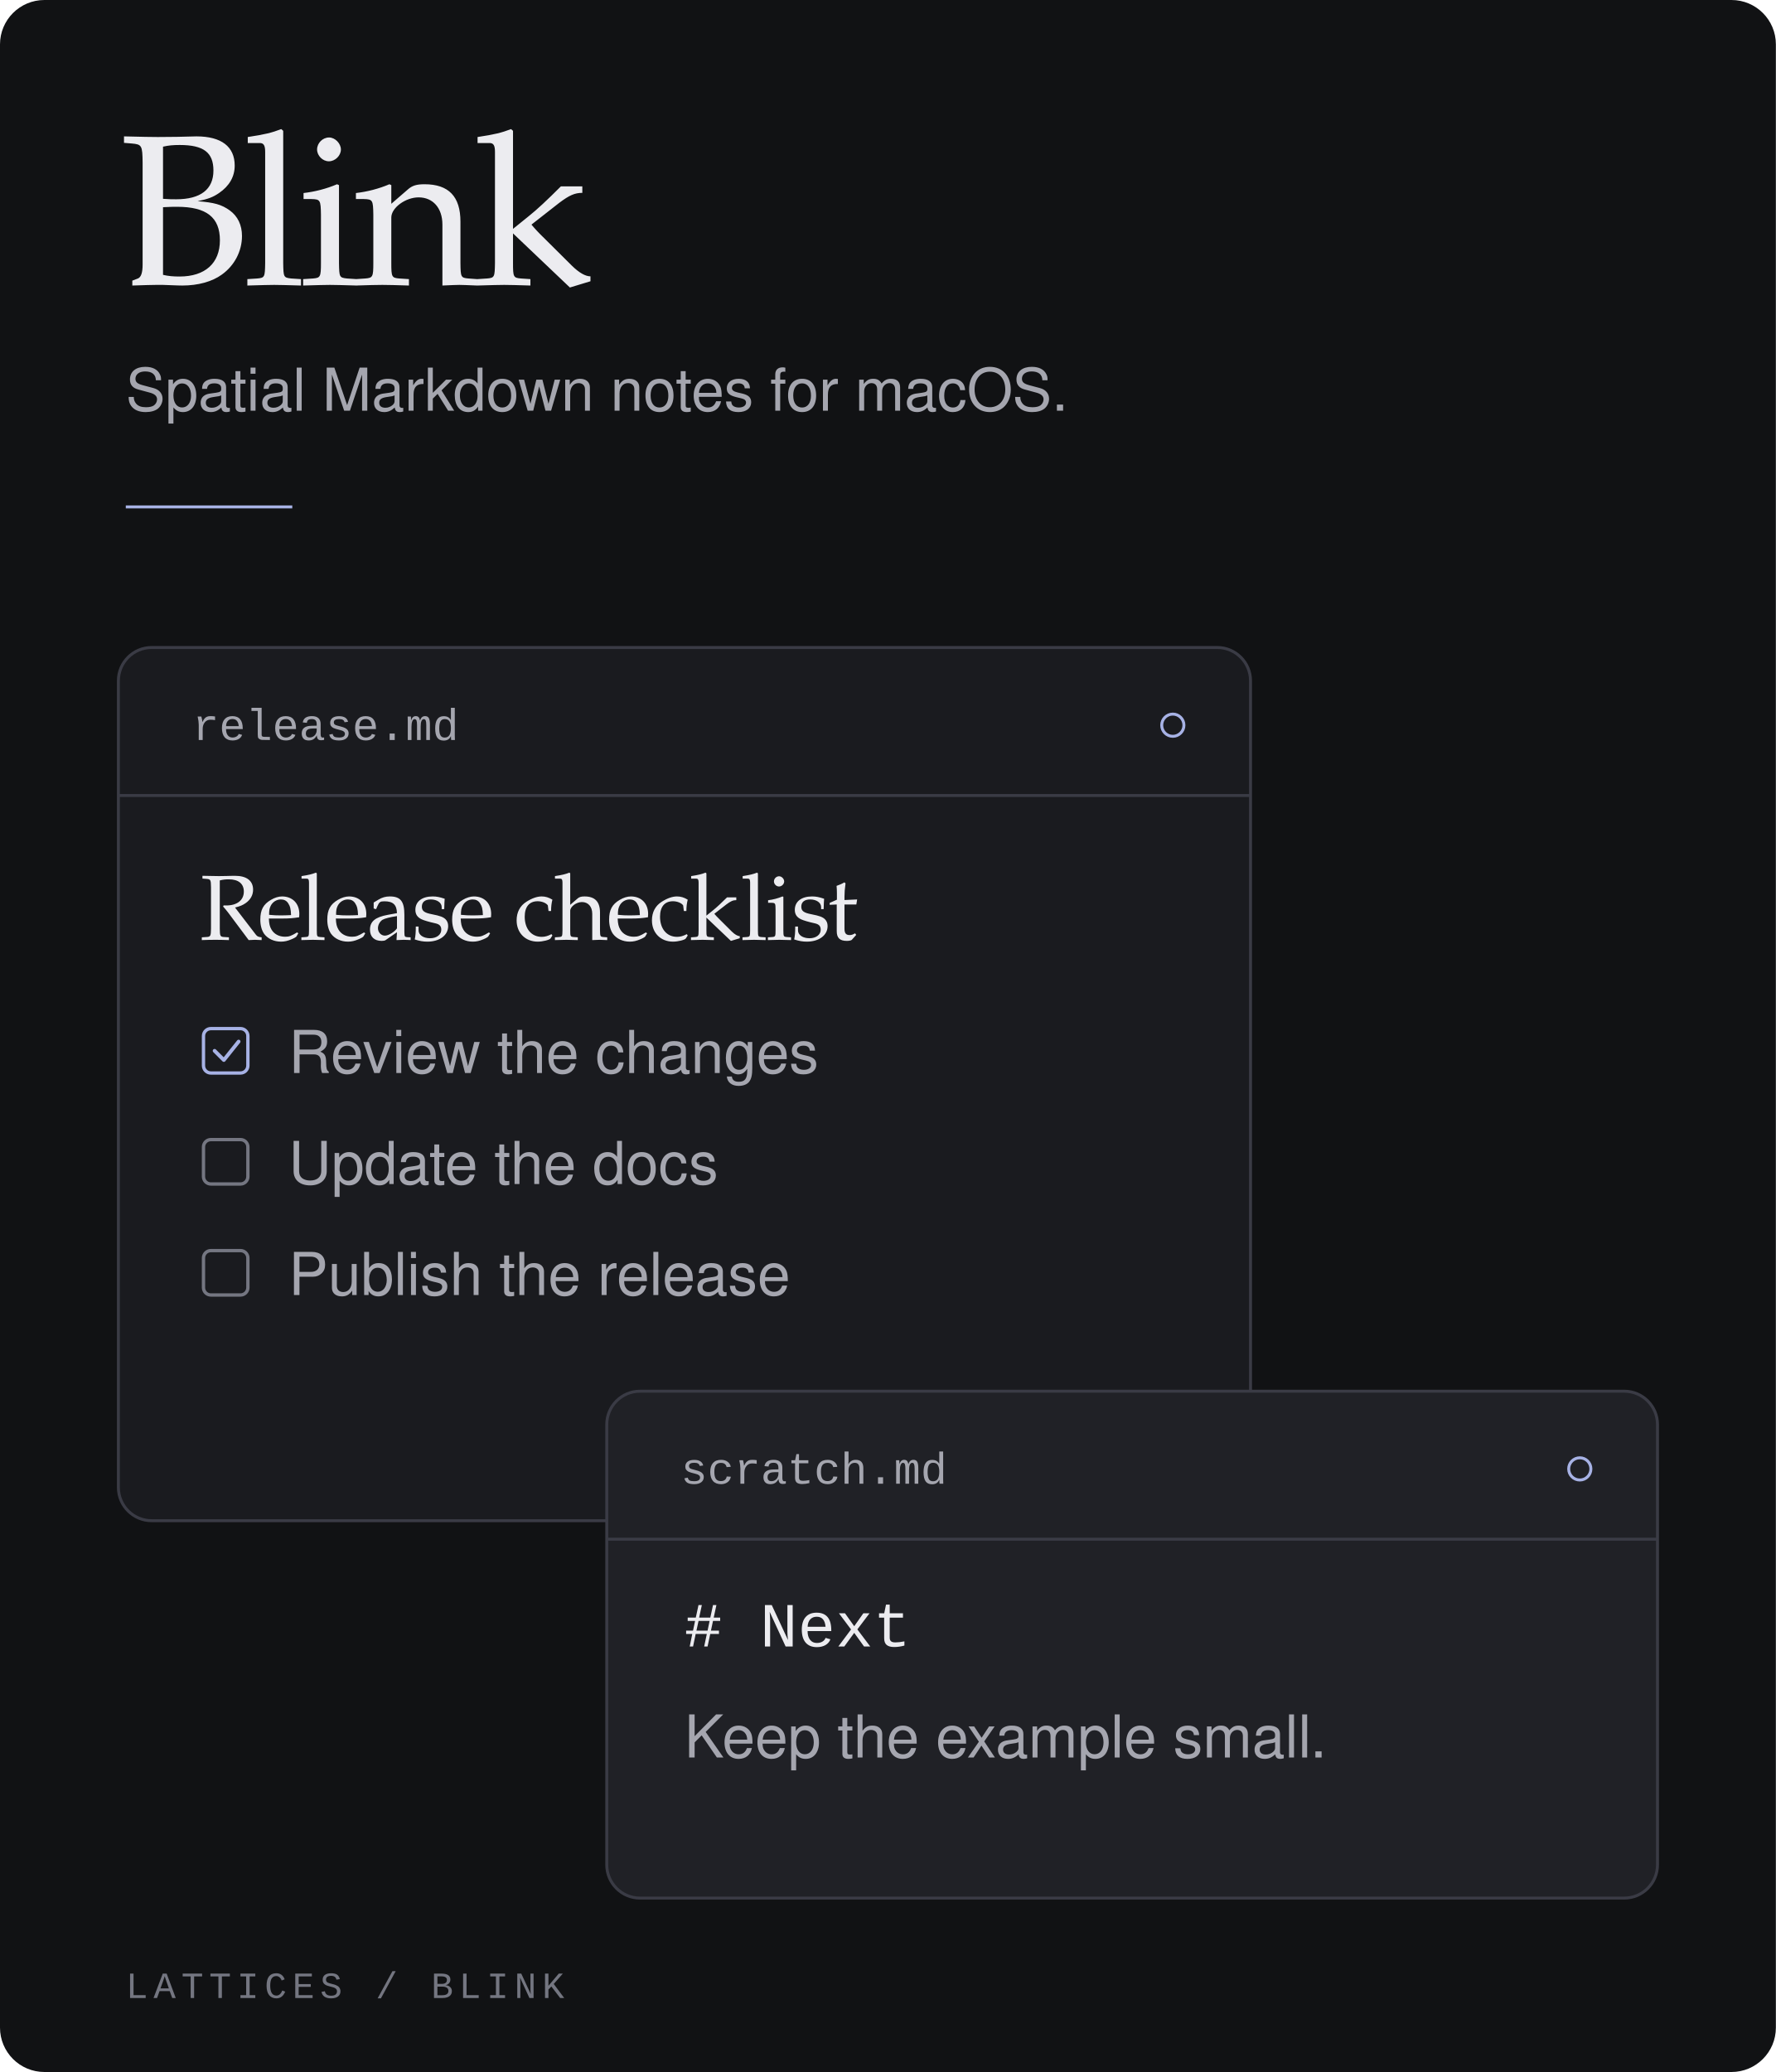
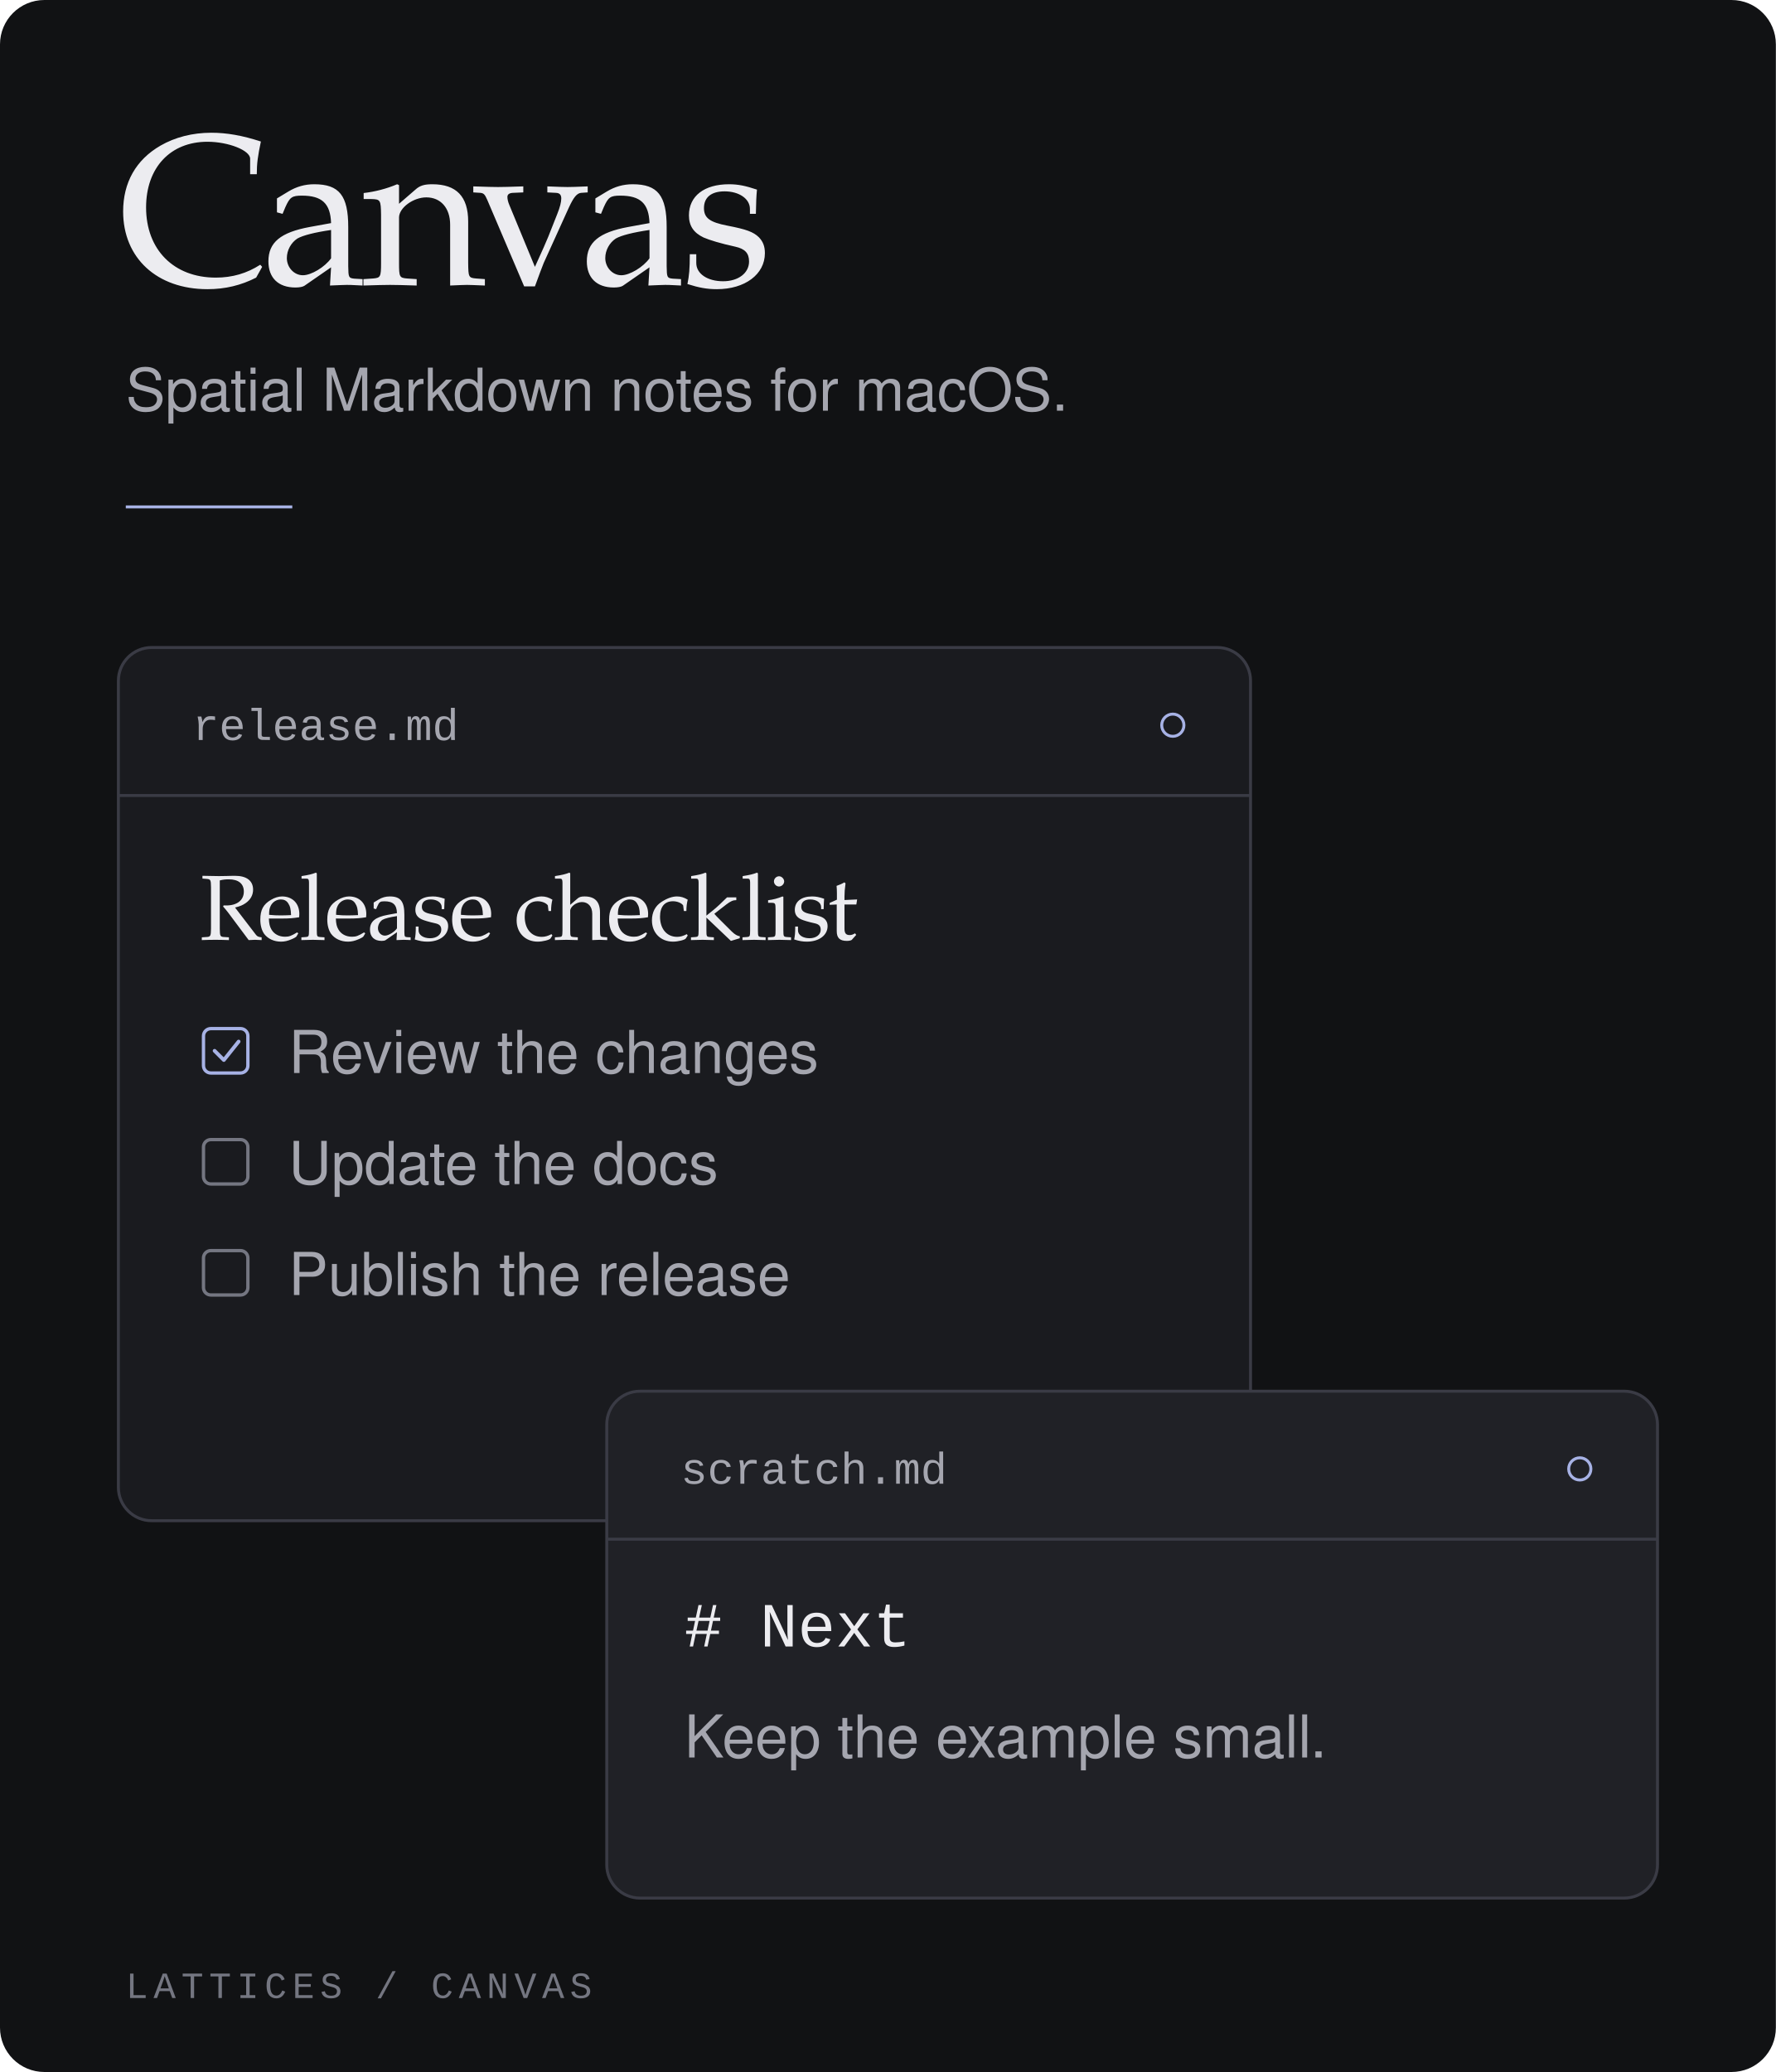
<svg xmlns="http://www.w3.org/2000/svg" width="480" height="560" viewBox="0 0 480 560" role="img" aria-labelledby="title desc">
  <rect width="480" height="560" rx="12" fill="#111214" />
-   <text x="32" y="77" fill="#ececf0" font-family="'Iowan Old Style', 'Palatino Linotype', Palatino, Georgia, serif" font-size="58" font-weight="400" letter-spacing="-1.8">Blink</text>
+   <text x="32" y="77" fill="#ececf0" font-family="'Iowan Old Style', 'Palatino Linotype', Palatino, Georgia, serif" font-size="58" font-weight="400" letter-spacing="-1.8">Canvas</text>
  <text x="34" y="111" fill="#a5a6af" font-family="-apple-system, BlinkMacSystemFont, 'Segoe UI', Helvetica, Arial, sans-serif" font-size="16" font-weight="400">Spatial Markdown notes for macOS.</text>
  <path d="M34 137H79" fill="none" stroke="#a7b2e5" stroke-width="0.8" />
  <rect x="32" y="175" width="306" height="236" rx="9" fill="#1a1b1f" stroke="#3a3b45" stroke-width=".8" />
  <text x="52" y="200" fill="#a5a6af" font-family="'SFMono-Regular', Consolas, 'Liberation Mono', monospace" font-size="12" font-weight="400">release.md</text>
  <circle cx="317" cy="196" r="3" fill="none" stroke="#a7b2e5" stroke-width=".8" />
  <path d="M32 215H338" fill="none" stroke="#3a3b45" stroke-width="0.8" />
  <text x="54" y="254" fill="#ececf0" font-family="'Iowan Old Style', 'Palatino Linotype', Palatino, Georgia, serif" font-size="25" font-weight="400" letter-spacing="-.4">Release checklist</text>
  <rect x="55" y="278" width="12" height="12" rx="2" fill="none" stroke="#a7b2e5" stroke-width=".9" />
  <path d="M58 284l2.5 2.5 4-5" fill="none" stroke="#a7b2e5" stroke-width="1" stroke-linecap="round" stroke-linejoin="round" />
  <text x="78" y="290" fill="#a5a6af" font-family="-apple-system, BlinkMacSystemFont, 'Segoe UI', Helvetica, Arial, sans-serif" font-size="16" font-weight="400">Review the changes</text>
  <rect x="55" y="308" width="12" height="12" rx="2" fill="none" stroke="#747681" stroke-width=".9" />
  <text x="78" y="320" fill="#a5a6af" font-family="-apple-system, BlinkMacSystemFont, 'Segoe UI', Helvetica, Arial, sans-serif" font-size="16" font-weight="400">Update the docs</text>
  <rect x="55" y="338" width="12" height="12" rx="2" fill="none" stroke="#747681" stroke-width=".9" />
  <text x="78" y="350" fill="#a5a6af" font-family="-apple-system, BlinkMacSystemFont, 'Segoe UI', Helvetica, Arial, sans-serif" font-size="16" font-weight="400">Publish the release</text>
  <rect x="164" y="376" width="284" height="137" rx="9" fill="#202126" stroke="#3a3b45" stroke-width=".8" />
  <text x="184" y="401" fill="#a5a6af" font-family="'SFMono-Regular', Consolas, 'Liberation Mono', monospace" font-size="12" font-weight="400">scratch.md</text>
  <circle cx="427" cy="397" r="3" fill="none" stroke="#a7b2e5" stroke-width=".8" />
  <path d="M164 416H448" fill="none" stroke="#3a3b45" stroke-width="0.8" />
  <text x="185" y="445" fill="#ececf0" font-family="'SFMono-Regular', Consolas, 'Liberation Mono', monospace" font-size="17" font-weight="400"># Next</text>
  <text x="185" y="475" fill="#a5a6af" font-family="-apple-system, BlinkMacSystemFont, 'Segoe UI', Helvetica, Arial, sans-serif" font-size="16" font-weight="400">Keep the example small.</text>
-   <text x="34" y="540" fill="#747681" font-family="'SFMono-Regular', Consolas, 'Liberation Mono', monospace" font-size="10" font-weight="400" letter-spacing="1.5">LATTICES / BLINK</text>
+   <text x="34" y="540" fill="#747681" font-family="'SFMono-Regular', Consolas, 'Liberation Mono', monospace" font-size="10" font-weight="400" letter-spacing="1.5">LATTICES / CANVAS</text>
</svg>
